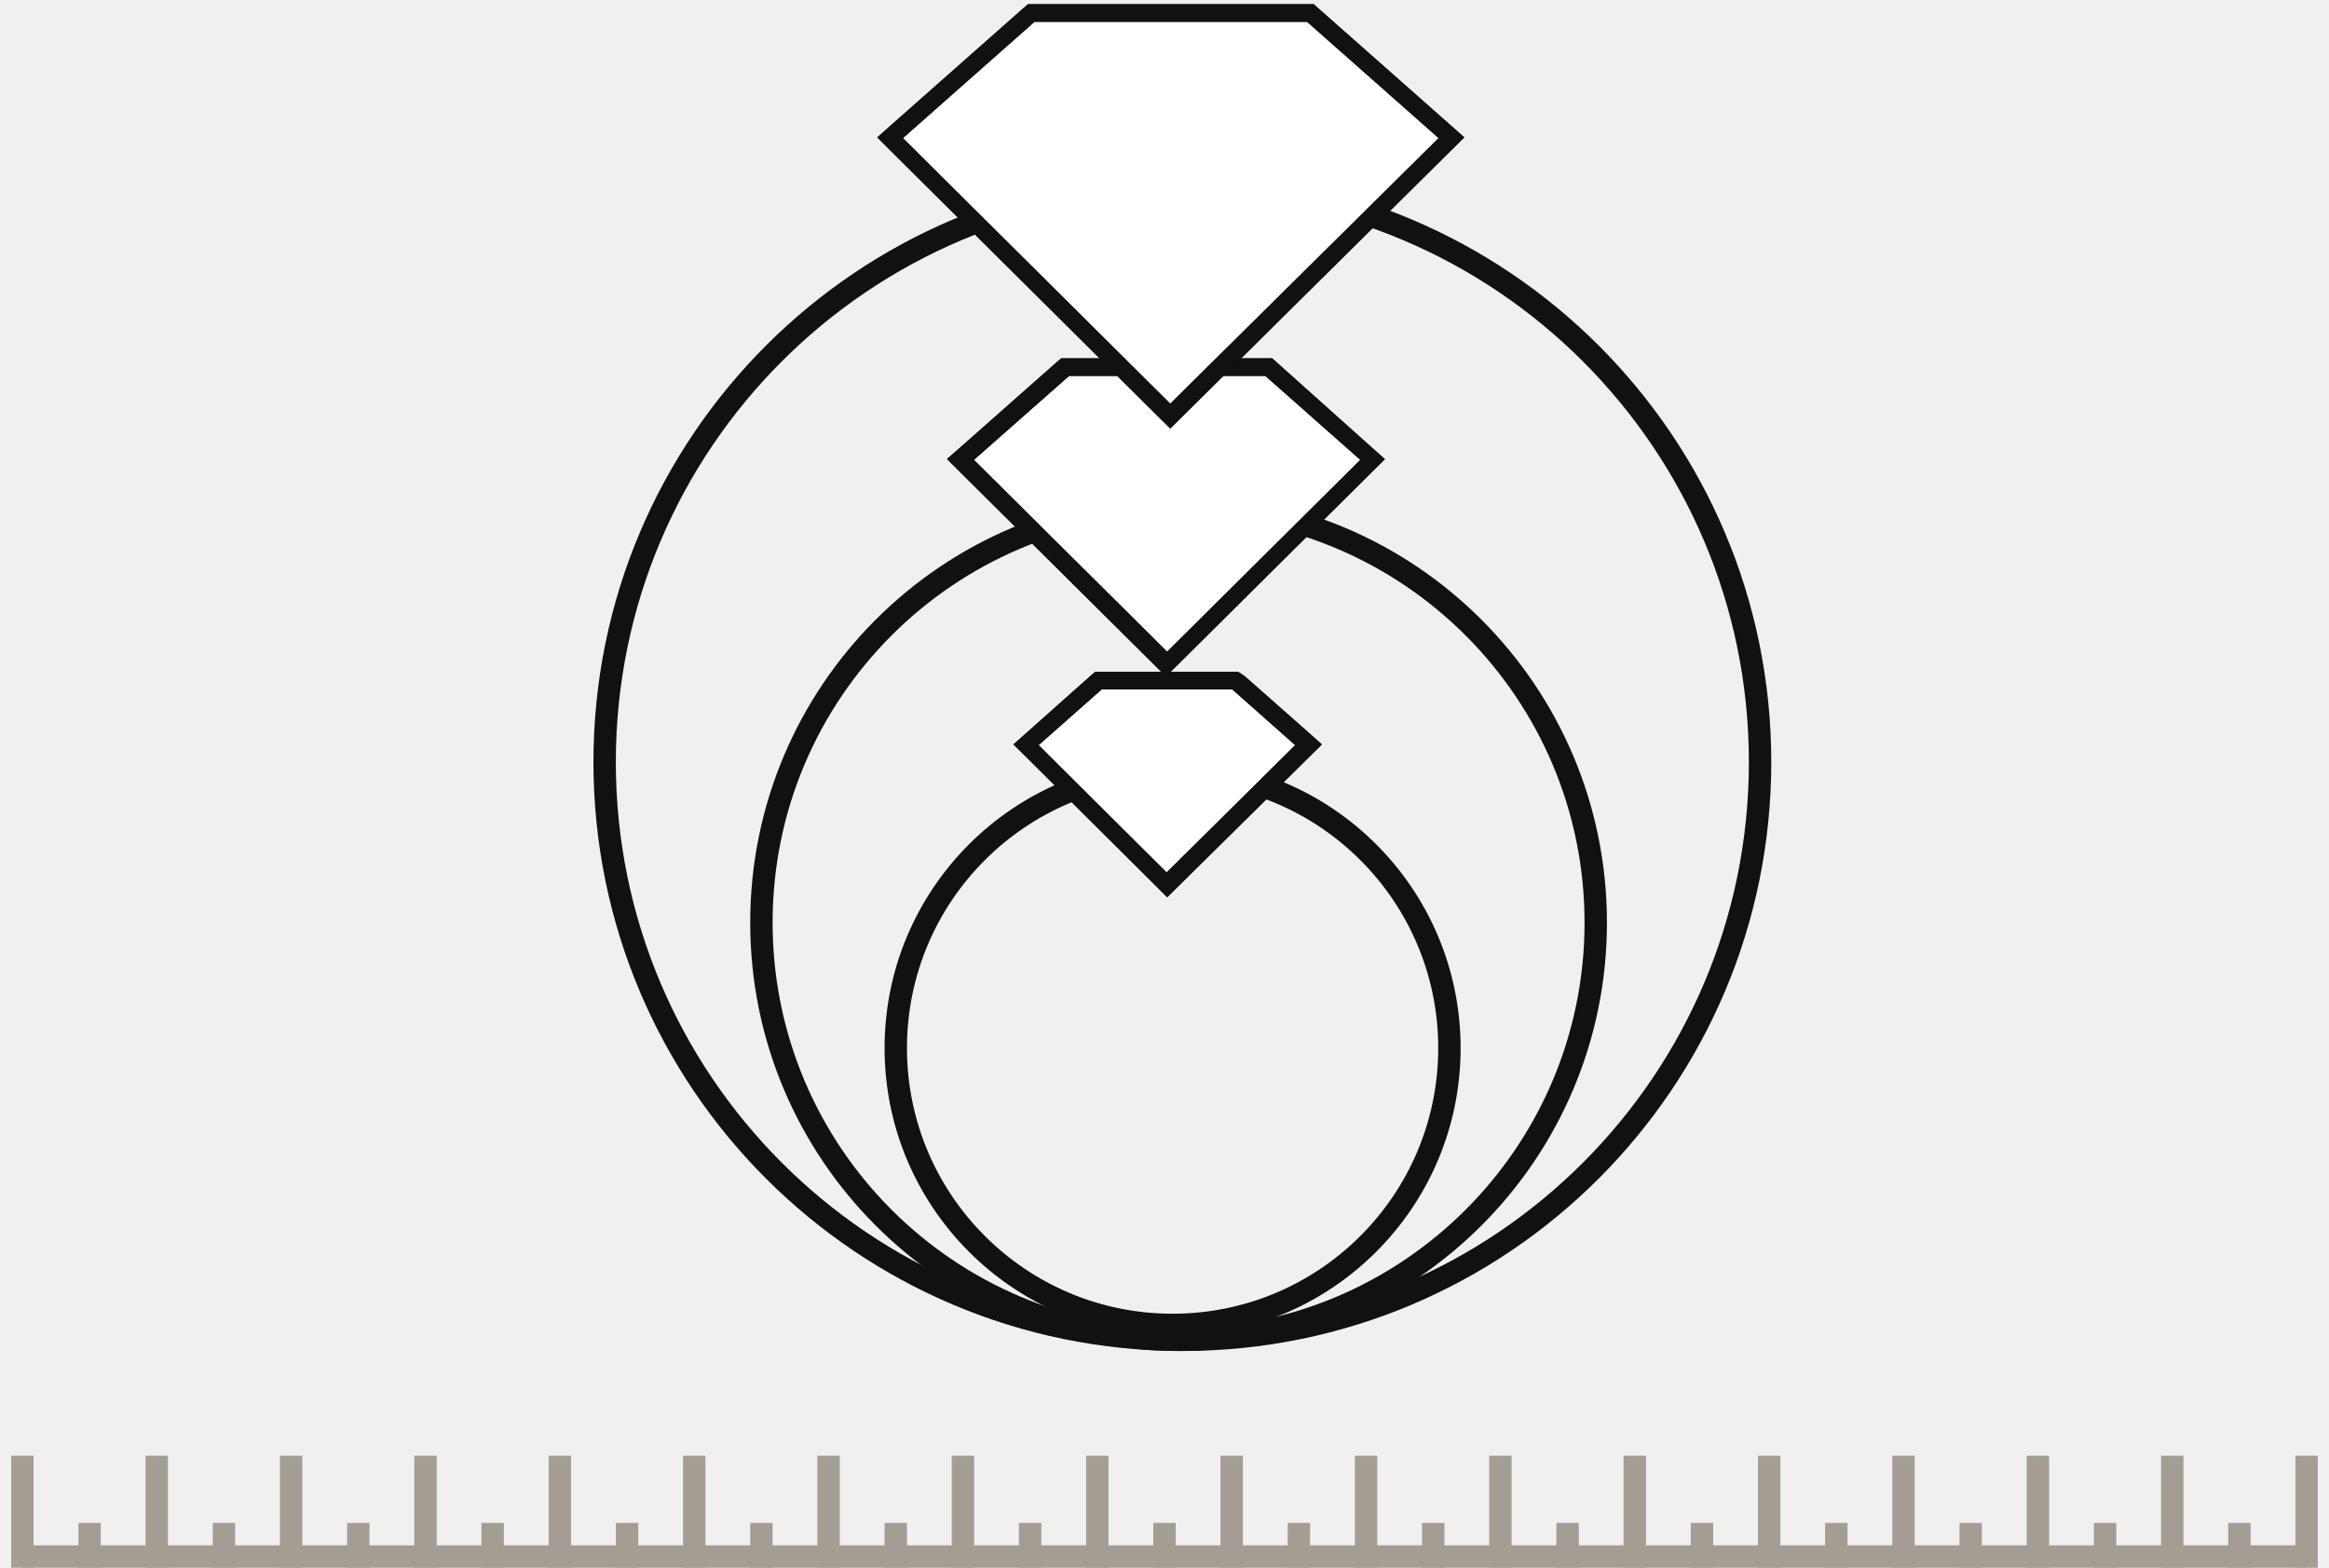
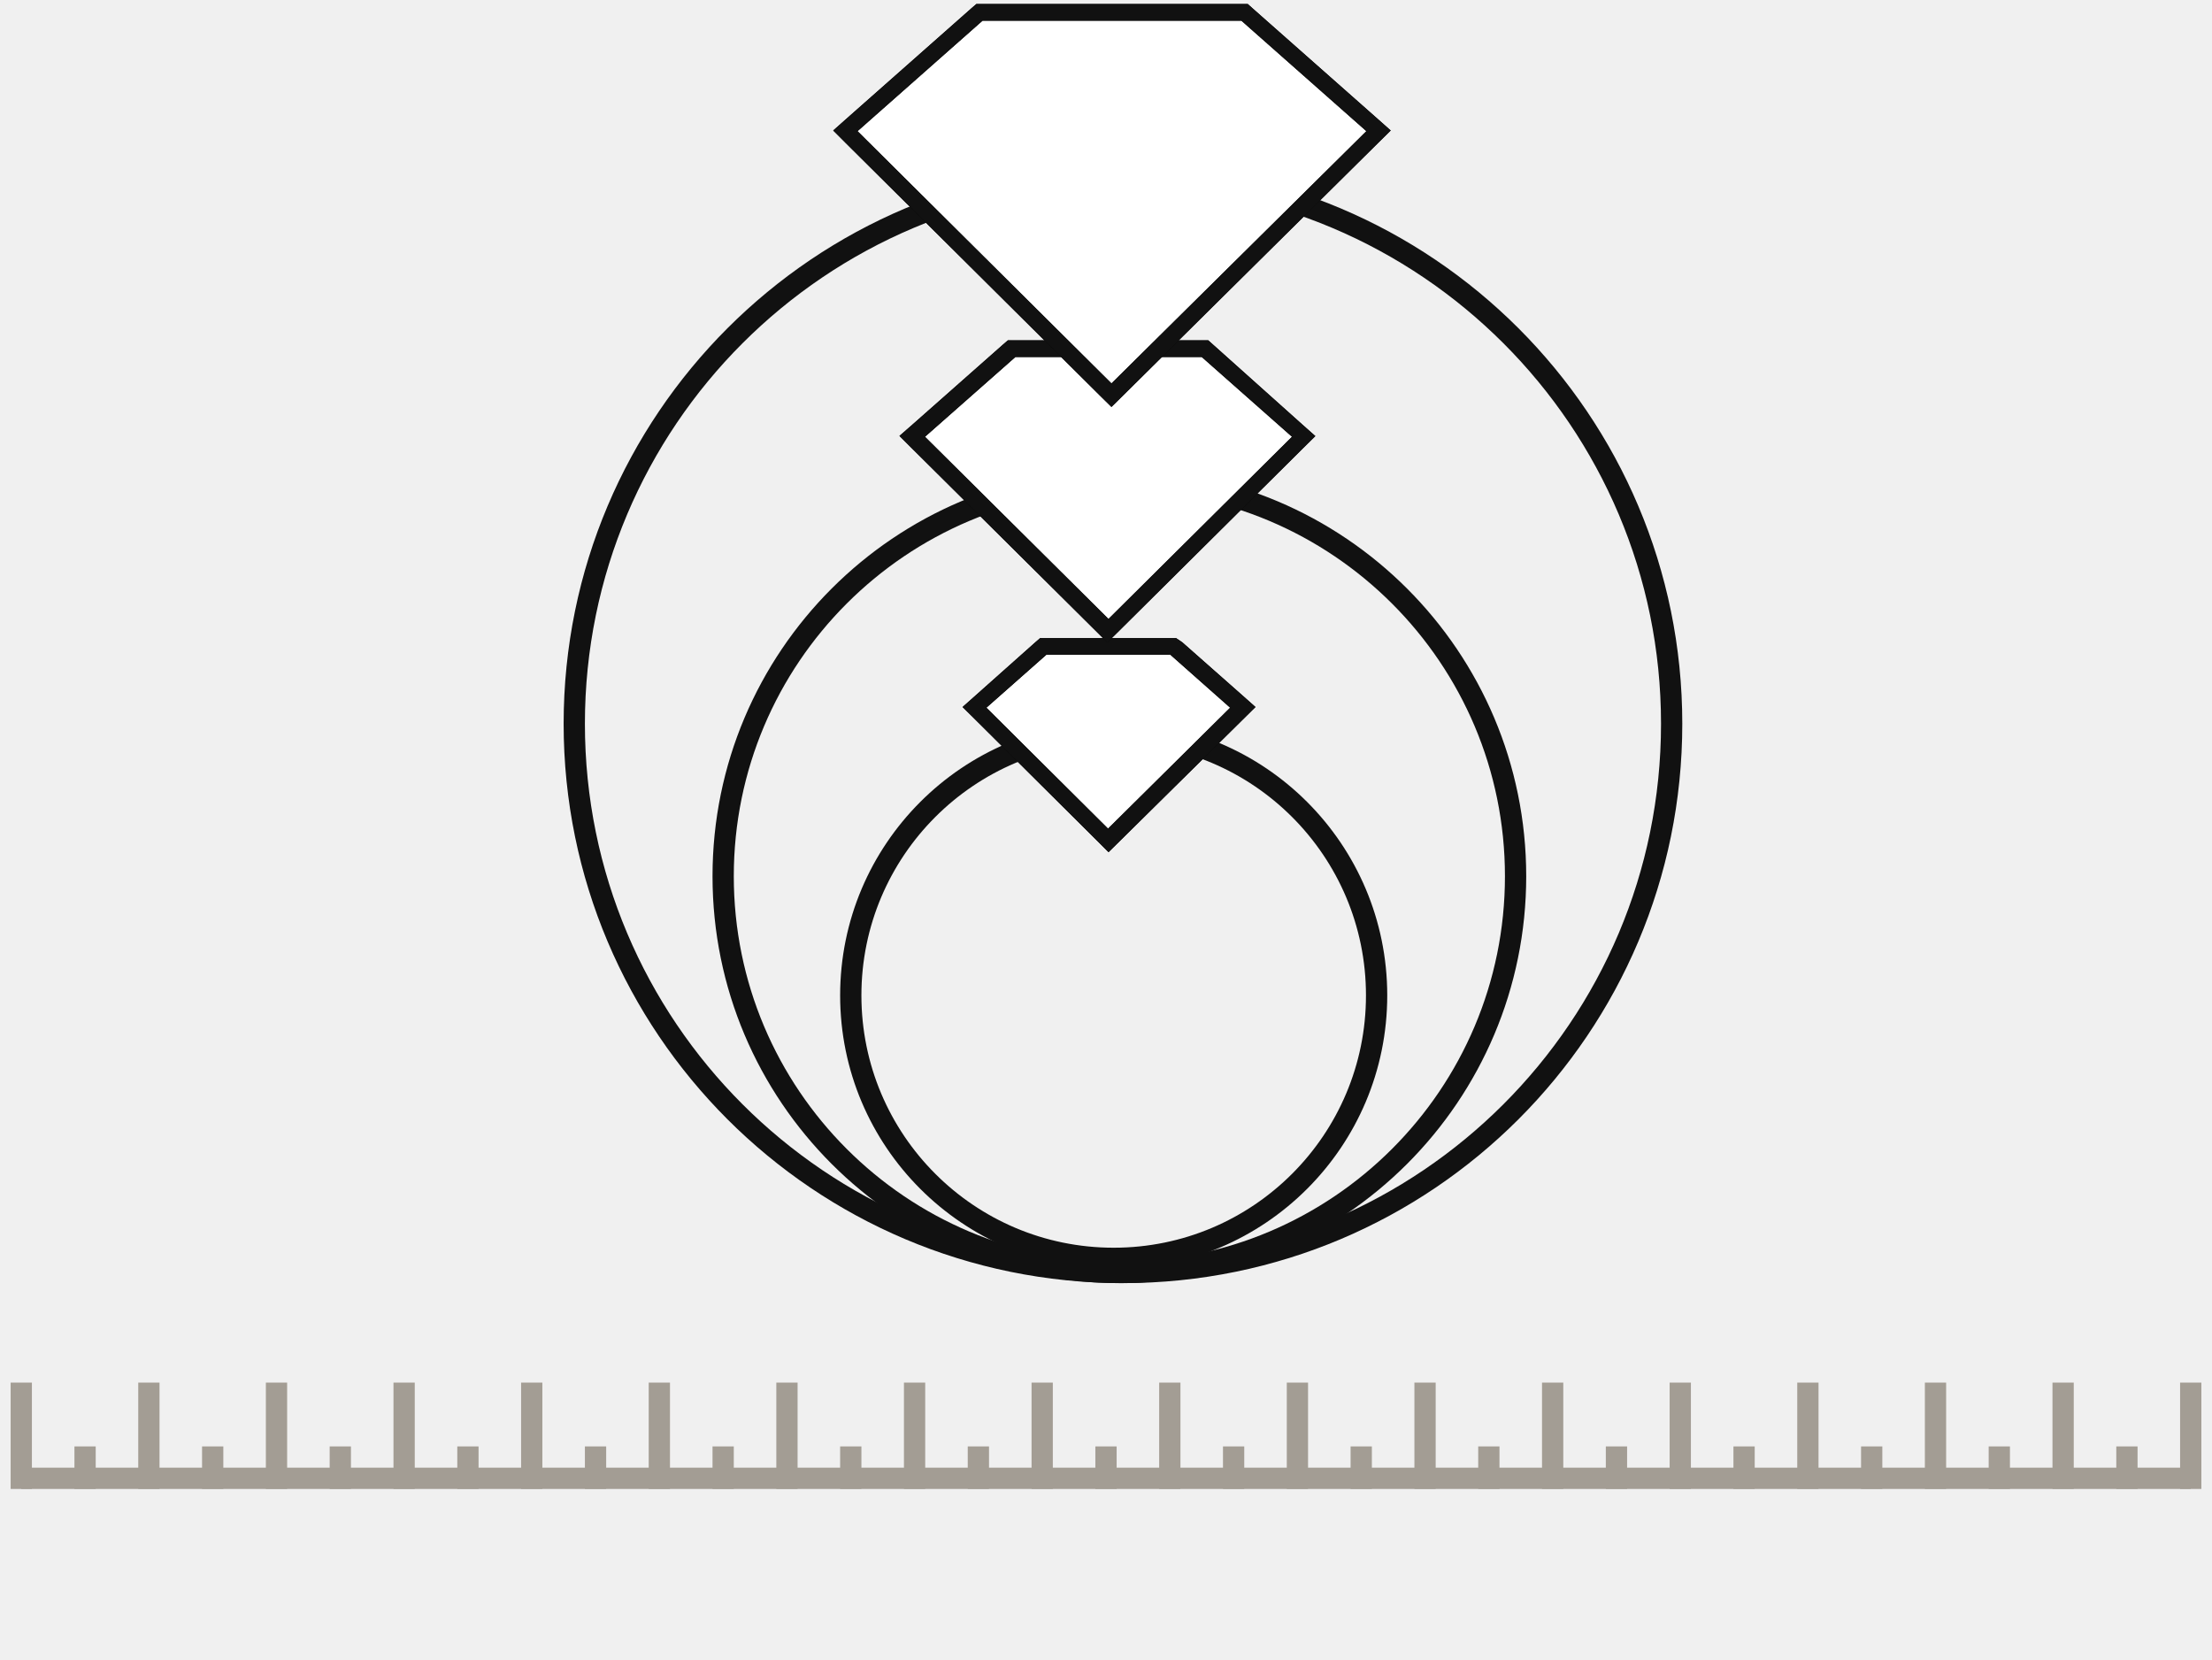
- <svg xmlns="http://www.w3.org/2000/svg" width="104" height="70" viewBox="0 0 104 70" fill="none">
+ <svg xmlns="http://www.w3.org/2000/svg" width="104" height="78" viewBox="0 0 104 78" fill="none">
  <path d="M52.361 59.159C59.189 59.159 64.723 53.624 64.723 46.797C64.723 39.97 59.189 34.435 52.361 34.435C45.535 34.435 40 39.97 40 46.797C40 53.624 45.535 59.159 52.361 59.159Z" stroke="#111111" stroke-miterlimit="10" />
  <path d="M45.805 33.431L49.052 30.568H55.178L58.409 33.431L52.095 39.683L45.805 33.431Z" fill="white" />
-   <mask id="path-3-inside-1_644_9115" fill="white">
+   <mask id="path-3-inside-1_574_10904" fill="white">
    <path d="M55.029 30.784L57.837 33.271L52.096 38.957L46.377 33.271L49.193 30.784H55.029ZM55.327 30H48.903L48.676 30.196L45.883 32.682L45.256 33.239L45.852 33.828L51.57 39.514L52.119 40.063L52.676 39.514L58.433 33.828L59.029 33.239L58.402 32.682L55.586 30.196L55.296 30H55.327Z" />
  </mask>
  <path d="M55.029 30.784L57.837 33.271L52.096 38.957L46.377 33.271L49.193 30.784H55.029ZM55.327 30H48.903L48.676 30.196L45.883 32.682L45.256 33.239L45.852 33.828L51.57 39.514L52.119 40.063L52.676 39.514L58.433 33.828L59.029 33.239L58.402 32.682L55.586 30.196L55.296 30H55.327Z" fill="black" />
-   <path d="M55.029 30.784L55.692 30.036L55.408 29.784H55.029V30.784ZM57.837 33.271L58.541 33.981L59.299 33.23L58.5 32.522L57.837 33.271ZM52.096 38.957L51.39 39.666L52.094 40.366L52.799 39.668L52.096 38.957ZM46.377 33.271L45.716 32.521L44.916 33.227L45.672 33.98L46.377 33.271ZM49.193 30.784V29.784H48.815L48.532 30.035L49.193 30.784ZM48.903 30V29H48.532L48.25 29.243L48.903 30ZM48.676 30.196L48.023 29.439L48.017 29.444L48.011 29.449L48.676 30.196ZM45.883 32.682L46.547 33.43L46.548 33.429L45.883 32.682ZM45.256 33.239L44.592 32.492L43.793 33.201L44.553 33.951L45.256 33.239ZM45.852 33.828L46.557 33.119L46.554 33.116L45.852 33.828ZM51.57 39.514L52.277 38.807L52.275 38.805L51.57 39.514ZM52.119 40.063L51.412 40.77L52.114 41.473L52.821 40.776L52.119 40.063ZM52.676 39.514L53.378 40.226L53.379 40.226L52.676 39.514ZM58.433 33.828L57.731 33.116L57.73 33.116L58.433 33.828ZM59.029 33.239L59.732 33.951L60.492 33.201L59.693 32.492L59.029 33.239ZM58.402 32.682L59.066 31.935L59.064 31.933L58.402 32.682ZM55.586 30.196L56.248 29.447L56.199 29.404L56.146 29.367L55.586 30.196ZM55.296 30V29H52.029L54.736 30.829L55.296 30ZM54.366 31.533L57.174 34.02L58.5 32.522L55.692 30.036L54.366 31.533ZM57.133 32.56L51.392 38.247L52.799 39.668L58.541 33.981L57.133 32.56ZM52.801 38.248L47.083 32.562L45.672 33.98L51.39 39.666L52.801 38.248ZM47.039 34.02L49.855 31.534L48.532 30.035L45.716 32.521L47.039 34.02ZM49.193 31.784H55.029V29.784H49.193V31.784ZM55.327 29H48.903V31H55.327V29ZM48.25 29.243L48.023 29.439L49.329 30.953L49.556 30.757L48.25 29.243ZM48.011 29.449L45.218 31.936L46.548 33.429L49.341 30.943L48.011 29.449ZM45.22 31.935L44.592 32.492L45.92 33.987L46.547 33.43L45.22 31.935ZM44.553 33.951L45.15 34.539L46.554 33.116L45.958 32.528L44.553 33.951ZM45.147 34.537L50.865 40.223L52.275 38.805L46.557 33.119L45.147 34.537ZM50.863 40.221L51.412 40.77L52.826 39.356L52.277 38.807L50.863 40.221ZM52.821 40.776L53.378 40.226L51.974 38.802L51.417 39.351L52.821 40.776ZM53.379 40.226L59.136 34.539L57.73 33.116L51.973 38.803L53.379 40.226ZM59.136 34.539L59.732 33.951L58.327 32.528L57.731 33.116L59.136 34.539ZM59.693 32.492L59.066 31.935L57.738 33.43L58.365 33.987L59.693 32.492ZM59.064 31.933L56.248 29.447L54.924 30.946L57.74 33.432L59.064 31.933ZM56.146 29.367L55.856 29.171L54.736 30.829L55.026 31.025L56.146 29.367ZM55.296 31H55.327V29H55.296V31Z" fill="#111111" mask="url(#path-3-inside-1_644_9115)" />
+   <path d="M55.029 30.784L55.692 30.036L55.408 29.784H55.029V30.784ZM57.837 33.271L58.541 33.981L59.299 33.23L58.5 32.522L57.837 33.271ZM52.096 38.957L51.39 39.666L52.094 40.366L52.799 39.668L52.096 38.957ZM46.377 33.271L45.716 32.521L44.916 33.227L45.672 33.98L46.377 33.271ZM49.193 30.784V29.784H48.815L48.532 30.035L49.193 30.784ZM48.903 30V29H48.532L48.25 29.243L48.903 30ZM48.676 30.196L48.023 29.439L48.017 29.444L48.011 29.449L48.676 30.196ZM45.883 32.682L46.547 33.43L46.548 33.429L45.883 32.682ZM45.256 33.239L44.592 32.492L43.793 33.201L44.553 33.951L45.256 33.239ZM45.852 33.828L46.557 33.119L46.554 33.116L45.852 33.828ZM51.57 39.514L52.277 38.807L52.275 38.805L51.57 39.514ZM52.119 40.063L51.412 40.77L52.114 41.473L52.821 40.776L52.119 40.063ZM52.676 39.514L53.378 40.226L53.379 40.226L52.676 39.514ZM58.433 33.828L57.731 33.116L57.73 33.116L58.433 33.828ZM59.029 33.239L59.732 33.951L60.492 33.201L59.693 32.492L59.029 33.239ZM58.402 32.682L59.066 31.935L59.064 31.933L58.402 32.682ZM55.586 30.196L56.248 29.447L56.199 29.404L56.146 29.367L55.586 30.196ZM55.296 30V29H52.029L54.736 30.829L55.296 30ZM54.366 31.533L57.174 34.02L58.5 32.522L55.692 30.036L54.366 31.533ZM57.133 32.56L51.392 38.247L52.799 39.668L58.541 33.981L57.133 32.56ZM52.801 38.248L47.083 32.562L45.672 33.98L51.39 39.666L52.801 38.248ZM47.039 34.02L49.855 31.534L48.532 30.035L45.716 32.521L47.039 34.02ZM49.193 31.784H55.029V29.784H49.193V31.784ZM55.327 29H48.903V31H55.327V29ZM48.25 29.243L48.023 29.439L49.329 30.953L49.556 30.757L48.25 29.243ZM48.011 29.449L45.218 31.936L46.548 33.429L49.341 30.943L48.011 29.449ZM45.22 31.935L44.592 32.492L45.92 33.987L46.547 33.43L45.22 31.935ZM44.553 33.951L45.15 34.539L46.554 33.116L45.958 32.528L44.553 33.951ZM45.147 34.537L50.865 40.223L52.275 38.805L46.557 33.119L45.147 34.537ZM50.863 40.221L51.412 40.77L52.826 39.356L52.277 38.807L50.863 40.221ZM52.821 40.776L53.378 40.226L51.974 38.802L51.417 39.351L52.821 40.776ZM53.379 40.226L59.136 34.539L57.73 33.116L51.973 38.803L53.379 40.226ZM59.136 34.539L59.732 33.951L58.327 32.528L57.731 33.116L59.136 34.539ZM59.693 32.492L59.066 31.935L57.738 33.43L58.365 33.987L59.693 32.492ZM59.064 31.933L56.248 29.447L54.924 30.946L57.74 33.432L59.064 31.933ZM56.146 29.367L55.856 29.171L54.736 30.829L55.026 31.025L56.146 29.367ZM55.296 31H55.327V29H55.296V31Z" fill="#111111" mask="url(#path-3-inside-1_574_10904)" />
  <path d="M52.629 59.824C62.917 59.824 71.257 51.483 71.257 41.195C71.257 30.907 62.917 22.566 52.629 22.566C42.34 22.566 34 30.907 34 41.195C34 51.483 42.34 59.824 52.629 59.824Z" stroke="#111111" stroke-miterlimit="10" />
  <path d="M43 20.355L47.567 16H56.441L61 20.355L51.981 30L43 20.355Z" fill="white" />
-   <mask id="path-7-inside-2_644_9115" fill="white">
+   <mask id="path-7-inside-2_574_10904" fill="white">
    <path d="M56.502 16.784L60.745 20.534L52.117 29.099L43.489 20.534L47.74 16.784H56.502ZM56.8 16H47.387L47.16 16.196L42.917 19.945L42.289 20.494L42.885 21.09L51.513 29.656L52.062 30.205L52.619 29.656L61.247 21.09L61.843 20.502L61.216 19.945L57.027 16.196L56.808 16H56.8Z" />
  </mask>
  <path d="M56.502 16.784L60.745 20.534L52.117 29.099L43.489 20.534L47.74 16.784H56.502ZM56.8 16H47.387L47.16 16.196L42.917 19.945L42.289 20.494L42.885 21.09L51.513 29.656L52.062 30.205L52.619 29.656L61.247 21.09L61.843 20.502L61.216 19.945L57.027 16.196L56.808 16H56.8Z" fill="black" />
-   <path d="M56.502 16.784L57.164 16.035L56.88 15.784H56.502V16.784ZM60.745 20.534L61.45 21.243L62.207 20.491L61.407 19.784L60.745 20.534ZM52.117 29.099L51.413 29.808L52.117 30.508L52.822 29.808L52.117 29.099ZM43.489 20.534L42.828 19.784L42.026 20.49L42.785 21.243L43.489 20.534ZM47.74 16.784V15.784H47.362L47.079 16.034L47.74 16.784ZM47.387 16V15H47.016L46.734 15.243L47.387 16ZM47.16 16.196L46.507 15.439L46.498 15.447L47.16 16.196ZM42.917 19.945L43.575 20.698L43.579 20.695L42.917 19.945ZM42.289 20.494L41.631 19.742L40.826 20.446L41.582 21.201L42.289 20.494ZM42.885 21.09L42.178 21.798L42.181 21.8L42.885 21.09ZM51.513 29.656L52.22 28.949L52.218 28.946L51.513 29.656ZM52.062 30.205L51.355 30.912L52.057 31.614L52.764 30.917L52.062 30.205ZM52.619 29.656L53.321 30.368L53.324 30.365L52.619 29.656ZM61.247 21.09L60.545 20.379L60.543 20.381L61.247 21.09ZM61.843 20.502L62.546 21.214L63.306 20.463L62.507 19.754L61.843 20.502ZM61.216 19.945L60.549 20.69L60.552 20.693L61.216 19.945ZM57.027 16.196L57.694 15.451L57.693 15.45L57.027 16.196ZM56.808 16L57.474 15.254L57.189 15H56.808V16ZM55.84 17.534L60.083 21.283L61.407 19.784L57.164 16.035L55.84 17.534ZM60.041 19.824L51.413 28.389L52.822 29.808L61.45 21.243L60.041 19.824ZM52.822 28.389L44.194 19.824L42.785 21.243L51.413 29.808L52.822 28.389ZM44.151 21.284L48.402 17.534L47.079 16.034L42.828 19.784L44.151 21.284ZM47.74 17.784H56.502V15.784H47.74V17.784ZM56.8 15H47.387V17H56.8V15ZM46.734 15.243L46.507 15.439L47.813 16.953L48.04 16.757L46.734 15.243ZM46.498 15.447L42.254 19.196L43.579 20.695L47.822 16.945L46.498 15.447ZM42.258 19.193L41.631 19.742L42.948 21.247L43.575 20.698L42.258 19.193ZM41.582 21.201L42.178 21.798L43.592 20.383L42.996 19.787L41.582 21.201ZM42.181 21.8L50.809 30.365L52.218 28.946L43.59 20.381L42.181 21.8ZM50.806 30.363L51.355 30.912L52.769 29.498L52.22 28.949L50.806 30.363ZM52.764 30.917L53.321 30.368L51.917 28.944L51.36 29.493L52.764 30.917ZM53.324 30.365L61.952 21.8L60.543 20.381L51.915 28.946L53.324 30.365ZM61.95 21.802L62.546 21.214L61.141 19.791L60.545 20.379L61.95 21.802ZM62.507 19.754L61.88 19.197L60.552 20.693L61.179 21.25L62.507 19.754ZM61.883 19.2L57.694 15.451L56.36 16.941L60.549 20.69L61.883 19.2ZM57.693 15.45L57.474 15.254L56.142 16.746L56.361 16.942L57.693 15.45ZM56.808 15H56.8V17H56.808V15Z" fill="#111111" mask="url(#path-7-inside-2_644_9115)" />
+   <path d="M56.502 16.784L57.164 16.035L56.88 15.784H56.502V16.784ZM60.745 20.534L61.45 21.243L62.207 20.491L61.407 19.784L60.745 20.534ZM52.117 29.099L51.413 29.808L52.117 30.508L52.822 29.808L52.117 29.099ZM43.489 20.534L42.828 19.784L42.026 20.49L42.785 21.243L43.489 20.534ZM47.74 16.784V15.784H47.362L47.079 16.034L47.74 16.784ZM47.387 16V15H47.016L46.734 15.243L47.387 16ZM47.16 16.196L46.507 15.439L46.498 15.447L47.16 16.196ZM42.917 19.945L43.575 20.698L43.579 20.695L42.917 19.945ZM42.289 20.494L41.631 19.742L40.826 20.446L41.582 21.201L42.289 20.494ZM42.885 21.09L42.178 21.798L42.181 21.8L42.885 21.09ZM51.513 29.656L52.22 28.949L52.218 28.946L51.513 29.656ZM52.062 30.205L51.355 30.912L52.057 31.614L52.764 30.917L52.062 30.205ZM52.619 29.656L53.321 30.368L53.324 30.365L52.619 29.656ZM61.247 21.09L60.545 20.379L60.543 20.381L61.247 21.09ZM61.843 20.502L62.546 21.214L63.306 20.463L62.507 19.754L61.843 20.502ZM61.216 19.945L60.549 20.69L60.552 20.693L61.216 19.945ZM57.027 16.196L57.694 15.451L57.693 15.45L57.027 16.196ZM56.808 16L57.474 15.254L57.189 15H56.808V16ZM55.84 17.534L60.083 21.283L61.407 19.784L57.164 16.035L55.84 17.534ZM60.041 19.824L51.413 28.389L52.822 29.808L61.45 21.243L60.041 19.824ZM52.822 28.389L44.194 19.824L42.785 21.243L51.413 29.808L52.822 28.389ZM44.151 21.284L48.402 17.534L47.079 16.034L42.828 19.784L44.151 21.284ZM47.74 17.784H56.502V15.784H47.74V17.784ZM56.8 15H47.387V17H56.8V15ZM46.734 15.243L46.507 15.439L47.813 16.953L48.04 16.757L46.734 15.243ZM46.498 15.447L42.254 19.196L43.579 20.695L47.822 16.945L46.498 15.447ZM42.258 19.193L41.631 19.742L42.948 21.247L43.575 20.698L42.258 19.193ZM41.582 21.201L42.178 21.798L43.592 20.383L42.996 19.787L41.582 21.201ZM42.181 21.8L50.809 30.365L52.218 28.946L43.59 20.381L42.181 21.8ZM50.806 30.363L51.355 30.912L52.769 29.498L52.22 28.949L50.806 30.363ZM52.764 30.917L53.321 30.368L51.917 28.944L51.36 29.493L52.764 30.917ZM53.324 30.365L61.952 21.8L60.543 20.381L51.915 28.946L53.324 30.365ZM61.95 21.802L62.546 21.214L61.141 19.791L60.545 20.379L61.95 21.802ZM62.507 19.754L61.88 19.197L60.552 20.693L61.179 21.25L62.507 19.754ZM61.883 19.2L57.694 15.451L56.36 16.941L60.549 20.69L61.883 19.2ZM57.693 15.45L57.474 15.254L56.142 16.746L56.361 16.942L57.693 15.45ZM56.808 15H56.8V17H56.808V15Z" fill="#111111" mask="url(#path-7-inside-2_574_10904)" />
  <path d="M52.798 59.824C67.045 59.824 78.595 48.274 78.595 34.026C78.595 19.779 67.045 8.229 52.798 8.229C38.55 8.229 27 19.779 27 34.026C27 48.274 38.55 59.824 52.798 59.824Z" stroke="#111111" stroke-miterlimit="10" />
  <path d="M39.746 6.151L46.044 0.582H58.516L64.814 6.151L52.257 18.583L39.746 6.151Z" fill="white" />
-   <mask id="path-11-inside-3_644_9115" fill="white">
-     <path d="M58.367 0.974L64.242 6.166L52.257 18.026L40.319 6.166L46.194 0.974H58.367ZM58.665 0.189H45.904L45.676 0.386L39.801 5.578L39.174 6.135L39.762 6.723L51.7 18.583L52.257 19.132L52.806 18.591L64.791 6.723L65.387 6.135L64.76 5.578L58.885 0.386L58.665 0.189V0.189Z" />
+   <mask id="path-11-inside-3_574_10904" fill="white">
+     <path d="M58.367 0.974L64.242 6.166L52.257 18.026L40.319 6.166L46.194 0.974H58.367ZM58.665 0.189H45.904L45.676 0.386L39.801 5.578L39.174 6.135L39.762 6.723L51.7 18.583L52.257 19.132L52.806 18.591L64.791 6.723L65.387 6.135L64.76 5.578L58.885 0.386L58.665 0.189Z" />
  </mask>
-   <path d="M58.367 0.974L64.242 6.166L52.257 18.026L40.319 6.166L46.194 0.974H58.367ZM58.665 0.189H45.904L45.676 0.386L39.801 5.578L39.174 6.135L39.762 6.723L51.7 18.583L52.257 19.132L52.806 18.591L64.791 6.723L65.387 6.135L64.76 5.578L58.885 0.386L58.665 0.189V0.189Z" fill="black" />
-   <path d="M58.367 0.974L59.029 0.225L58.746 -0.026H58.367V0.974ZM64.242 6.166L64.945 6.877L65.705 6.125L64.904 5.417L64.242 6.166ZM52.257 18.026L51.552 18.735L52.256 19.434L52.96 18.737L52.257 18.026ZM40.319 6.166L39.657 5.417L38.857 6.124L39.614 6.876L40.319 6.166ZM46.194 0.974V-0.026H45.815L45.532 0.225L46.194 0.974ZM45.904 0.189V-0.811H45.532L45.251 -0.568L45.904 0.189ZM45.676 0.386L45.023 -0.372L45.014 -0.364L45.676 0.386ZM39.801 5.578L39.139 4.829L39.138 4.83L39.801 5.578ZM39.174 6.135L38.51 5.387L37.716 6.092L38.467 6.842L39.174 6.135ZM39.762 6.723L39.055 7.43L39.057 7.433L39.762 6.723ZM51.7 18.583L50.995 19.292L50.998 19.295L51.7 18.583ZM52.257 19.132L51.555 19.844L52.257 20.536L52.959 19.844L52.257 19.132ZM52.806 18.591L53.508 19.303L53.51 19.301L52.806 18.591ZM64.791 6.723L64.089 6.011L64.088 6.013L64.791 6.723ZM65.387 6.135L66.09 6.847L66.85 6.096L66.051 5.387L65.387 6.135ZM64.76 5.578L65.424 4.83L65.422 4.829L64.76 5.578ZM58.885 0.386L58.219 1.131L58.223 1.135L58.885 0.386ZM57.705 1.723L63.58 6.916L64.904 5.417L59.029 0.225L57.705 1.723ZM63.539 5.455L51.554 17.315L52.96 18.737L64.945 6.877L63.539 5.455ZM52.962 17.316L41.024 5.457L39.614 6.876L51.552 18.735L52.962 17.316ZM40.981 6.916L46.856 1.723L45.532 0.225L39.657 5.417L40.981 6.916ZM46.194 1.974H58.367V-0.026H46.194V1.974ZM58.665 -0.811H45.904V1.189H58.665V-0.811ZM45.251 -0.568L45.023 -0.372L46.329 1.143L46.557 0.947L45.251 -0.568ZM45.014 -0.364L39.139 4.829L40.464 6.327L46.338 1.135L45.014 -0.364ZM39.138 4.83L38.51 5.387L39.838 6.883L40.465 6.326L39.138 4.83ZM38.467 6.842L39.055 7.43L40.469 6.016L39.881 5.428L38.467 6.842ZM39.057 7.433L50.995 19.292L52.405 17.873L40.467 6.014L39.057 7.433ZM50.998 19.295L51.555 19.844L52.959 18.42L52.402 17.871L50.998 19.295ZM52.959 19.844L53.508 19.303L52.104 17.878L51.555 18.42L52.959 19.844ZM53.51 19.301L65.495 7.434L64.088 6.013L52.102 17.88L53.51 19.301ZM65.493 7.435L66.09 6.847L64.685 5.423L64.089 6.011L65.493 7.435ZM66.051 5.387L65.424 4.83L64.096 6.326L64.723 6.883L66.051 5.387ZM65.422 4.829L59.547 -0.364L58.223 1.135L64.097 6.327L65.422 4.829ZM59.551 -0.36L59.331 -0.556L57.999 0.935L58.219 1.131L59.551 -0.36Z" fill="#111111" mask="url(#path-11-inside-3_644_9115)" />
+   <path d="M58.367 0.974L64.242 6.166L52.257 18.026L40.319 6.166L46.194 0.974H58.367ZM58.665 0.189H45.904L45.676 0.386L39.801 5.578L39.174 6.135L39.762 6.723L51.7 18.583L52.257 19.132L52.806 18.591L64.791 6.723L65.387 6.135L64.76 5.578L58.885 0.386L58.665 0.189Z" fill="black" />
+   <path d="M58.367 0.974L59.029 0.225L58.746 -0.026H58.367V0.974ZM64.242 6.166L64.945 6.877L65.705 6.125L64.904 5.417L64.242 6.166ZM52.257 18.026L51.552 18.735L52.256 19.434L52.96 18.737L52.257 18.026ZM40.319 6.166L39.657 5.417L38.857 6.124L39.614 6.876L40.319 6.166ZM46.194 0.974V-0.026H45.815L45.532 0.225L46.194 0.974ZM45.904 0.189V-0.811H45.532L45.251 -0.568L45.904 0.189ZM45.676 0.386L45.023 -0.372L45.014 -0.364L45.676 0.386ZM39.801 5.578L39.139 4.829L39.138 4.83L39.801 5.578ZM39.174 6.135L38.51 5.387L37.716 6.092L38.467 6.842L39.174 6.135ZM39.762 6.723L39.055 7.43L39.057 7.433L39.762 6.723ZM51.7 18.583L50.995 19.292L50.998 19.295L51.7 18.583ZM52.257 19.132L51.555 19.844L52.257 20.536L52.959 19.844L52.257 19.132ZM52.806 18.591L53.508 19.303L53.51 19.301L52.806 18.591ZM64.791 6.723L64.089 6.011L64.088 6.013L64.791 6.723ZM65.387 6.135L66.09 6.847L66.85 6.096L66.051 5.387L65.387 6.135ZM64.76 5.578L65.424 4.83L65.422 4.829L64.76 5.578ZM58.885 0.386L58.219 1.131L58.223 1.135L58.885 0.386ZM57.705 1.723L63.58 6.916L64.904 5.417L59.029 0.225L57.705 1.723ZM63.539 5.455L51.554 17.315L52.96 18.737L64.945 6.877L63.539 5.455ZM52.962 17.316L41.024 5.457L39.614 6.876L51.552 18.735L52.962 17.316ZM40.981 6.916L46.856 1.723L45.532 0.225L39.657 5.417L40.981 6.916ZM46.194 1.974H58.367V-0.026H46.194V1.974ZM58.665 -0.811H45.904V1.189H58.665V-0.811ZM45.251 -0.568L45.023 -0.372L46.329 1.143L46.557 0.947L45.251 -0.568ZM45.014 -0.364L39.139 4.829L40.464 6.327L46.338 1.135L45.014 -0.364ZM39.138 4.83L38.51 5.387L39.838 6.883L40.465 6.326L39.138 4.83ZM38.467 6.842L39.055 7.43L40.469 6.016L39.881 5.428L38.467 6.842ZM39.057 7.433L50.995 19.292L52.405 17.873L40.467 6.014L39.057 7.433ZM50.998 19.295L51.555 19.844L52.959 18.42L52.402 17.871L50.998 19.295ZM52.959 19.844L53.508 19.303L52.104 17.878L51.555 18.42L52.959 19.844ZM53.51 19.301L65.495 7.434L64.088 6.013L52.102 17.88L53.51 19.301ZM65.493 7.435L66.09 6.847L64.685 5.423L64.089 6.011L65.493 7.435ZM66.051 5.387L65.424 4.83L64.096 6.326L64.723 6.883L66.051 5.387ZM65.422 4.829L59.547 -0.364L58.223 1.135L64.097 6.327L65.422 4.829ZM59.551 -0.36L59.331 -0.556L57.999 0.935L58.219 1.131L59.551 -0.36Z" fill="#111111" mask="url(#path-11-inside-3_574_10904)" />
  <path d="M103 65V67.569V70" stroke="#A39D94" stroke-miterlimit="10" />
  <path d="M91 65V67.569V70" stroke="#A39D94" stroke-miterlimit="10" />
  <path d="M79 65V67.569V70" stroke="#A39D94" stroke-miterlimit="10" />
  <path d="M67 65V67.569V70" stroke="#A39D94" stroke-miterlimit="10" />
  <path d="M55 65V67.569V70" stroke="#A39D94" stroke-miterlimit="10" />
  <path d="M43 65V67.569V70" stroke="#A39D94" stroke-miterlimit="10" />
  <path d="M31 65V67.569V70" stroke="#A39D94" stroke-miterlimit="10" />
  <path d="M19 65V67.569V70" stroke="#A39D94" stroke-miterlimit="10" />
  <path d="M97 65V67.569V70" stroke="#A39D94" stroke-miterlimit="10" />
  <path d="M85 65V67.569V70" stroke="#A39D94" stroke-miterlimit="10" />
  <path d="M73 65V67.569V70" stroke="#A39D94" stroke-miterlimit="10" />
  <path d="M61 65V67.569V70" stroke="#A39D94" stroke-miterlimit="10" />
  <path d="M49 65V67.569V70" stroke="#A39D94" stroke-miterlimit="10" />
  <path d="M37 65V67.569V70" stroke="#A39D94" stroke-miterlimit="10" />
  <path d="M25 65V67.569V70" stroke="#A39D94" stroke-miterlimit="10" />
  <path d="M13 65V67.569V70" stroke="#A39D94" stroke-miterlimit="10" />
  <path d="M100 68V69.027V70" stroke="#A39D94" stroke-miterlimit="10" />
  <path d="M88 68V69.027V70" stroke="#A39D94" stroke-miterlimit="10" />
  <path d="M76 68V69.027V70" stroke="#A39D94" stroke-miterlimit="10" />
  <path d="M64 68V69.027V70" stroke="#A39D94" stroke-miterlimit="10" />
  <path d="M52 68V69.027V70" stroke="#A39D94" stroke-miterlimit="10" />
  <path d="M40 68V69.027V70" stroke="#A39D94" stroke-miterlimit="10" />
  <path d="M28 68V69.027V70" stroke="#A39D94" stroke-miterlimit="10" />
  <path d="M16 68V69.027V70" stroke="#A39D94" stroke-miterlimit="10" />
  <path d="M94 68V69.027V70" stroke="#A39D94" stroke-miterlimit="10" />
  <path d="M82 68V69.027V70" stroke="#A39D94" stroke-miterlimit="10" />
  <path d="M70 68V69.027V70" stroke="#A39D94" stroke-miterlimit="10" />
  <path d="M58 68V69.027V70" stroke="#A39D94" stroke-miterlimit="10" />
  <path d="M46 68V69.027V70" stroke="#A39D94" stroke-miterlimit="10" />
  <path d="M34 68V69.027V70" stroke="#A39D94" stroke-miterlimit="10" />
  <path d="M22 68V69.027V70" stroke="#A39D94" stroke-miterlimit="10" />
  <path d="M10 68V69.027V70" stroke="#A39D94" stroke-miterlimit="10" />
  <path fill-rule="evenodd" clip-rule="evenodd" d="M1 69H103V70H1V69Z" fill="#A39D94" />
  <path d="M1 65V67.569V70" stroke="#A39D94" stroke-miterlimit="10" />
  <path d="M7 65V67.569V70" stroke="#A39D94" stroke-miterlimit="10" />
  <path d="M4 68V69.027V70" stroke="#A39D94" stroke-miterlimit="10" />
</svg>
